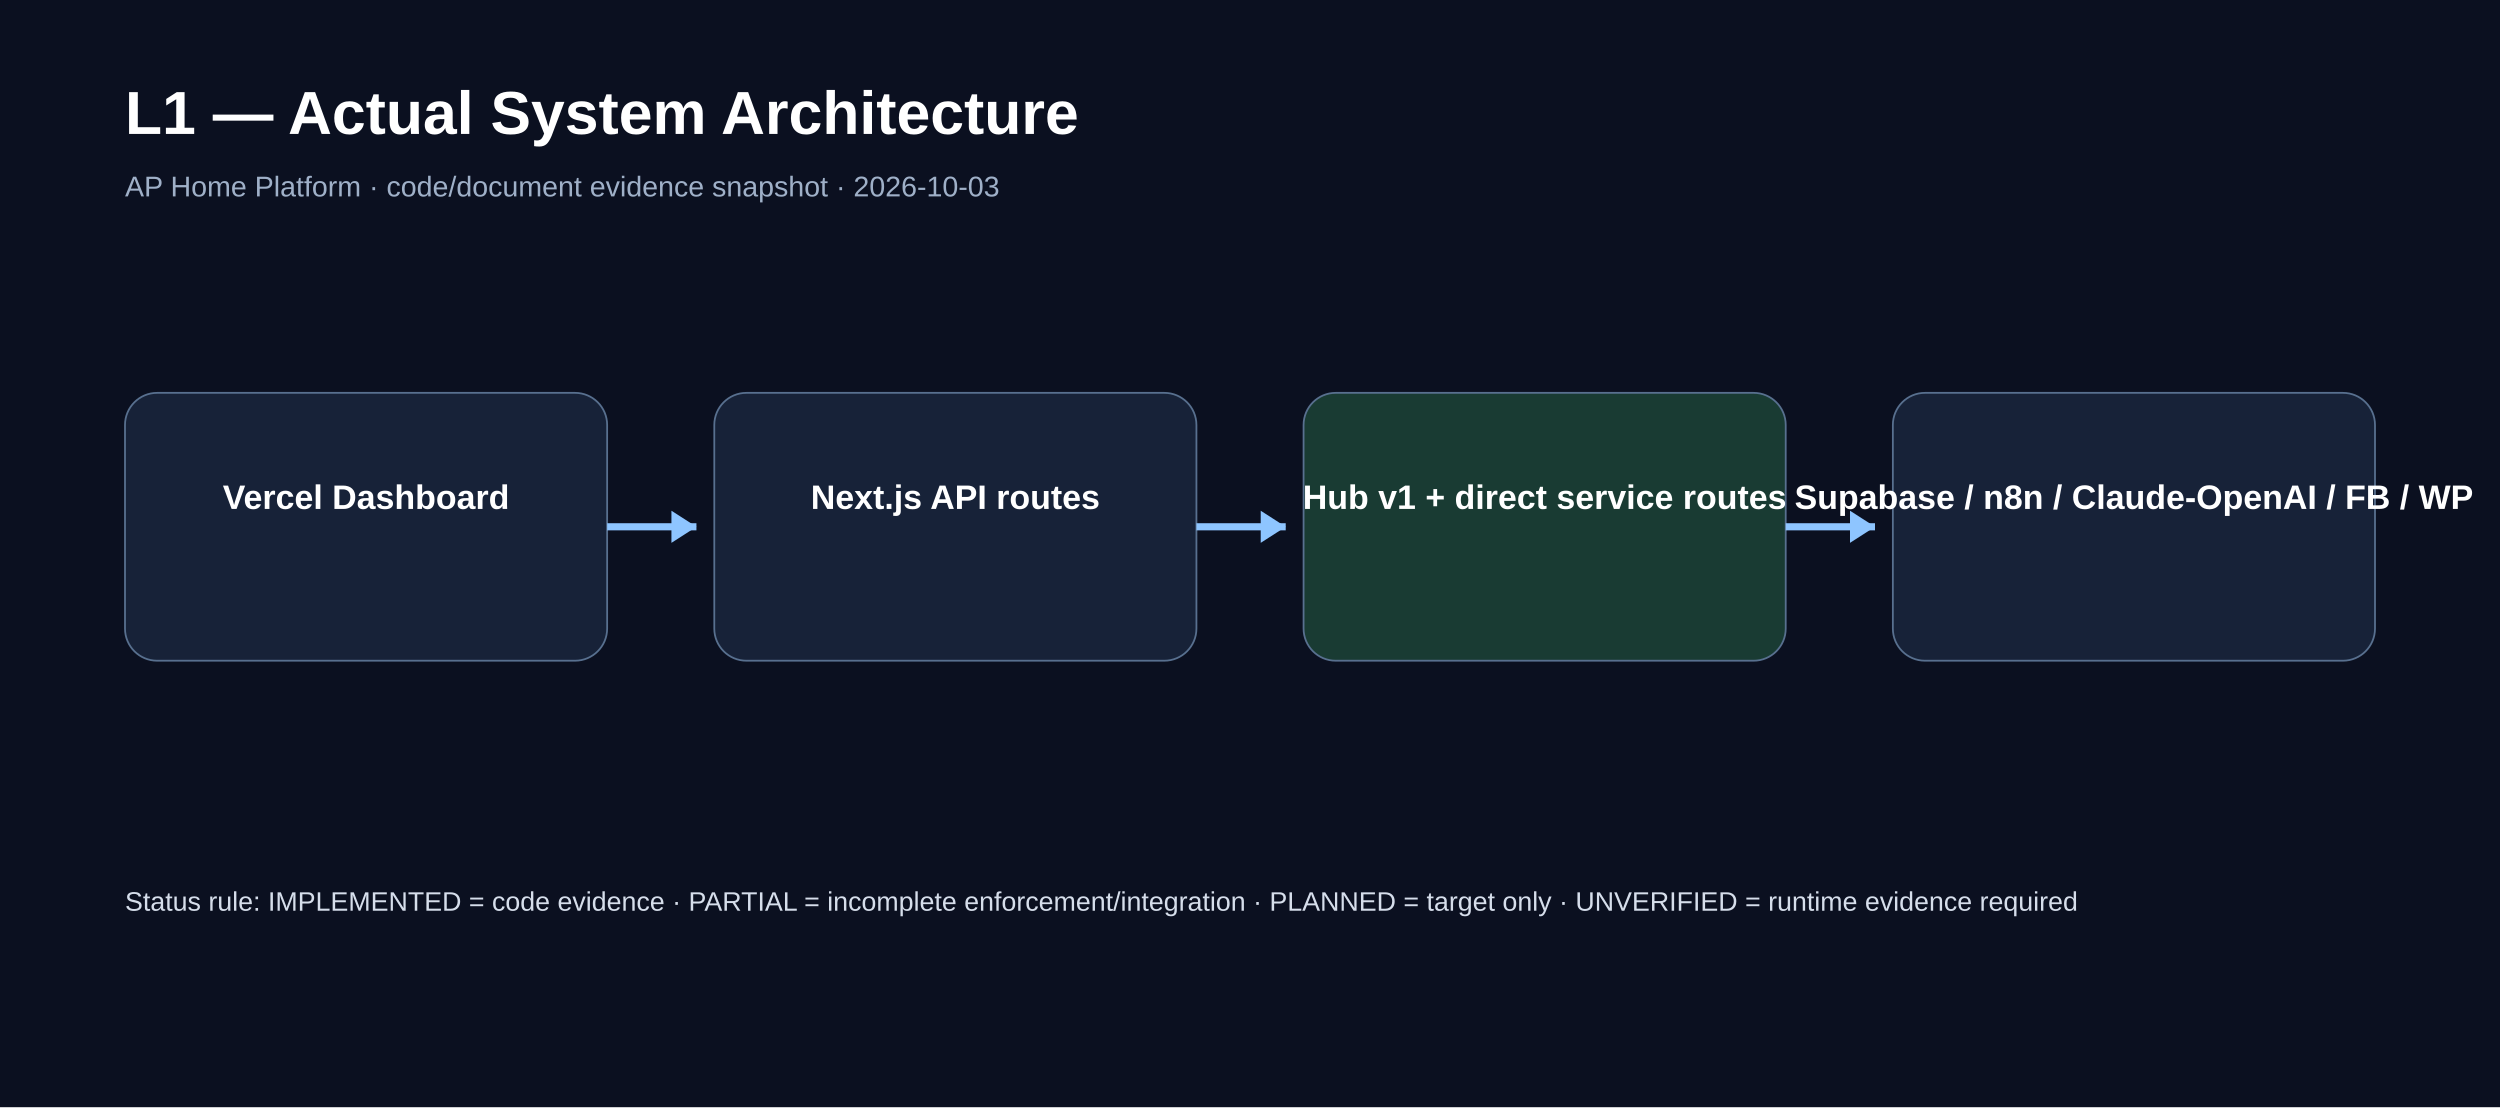
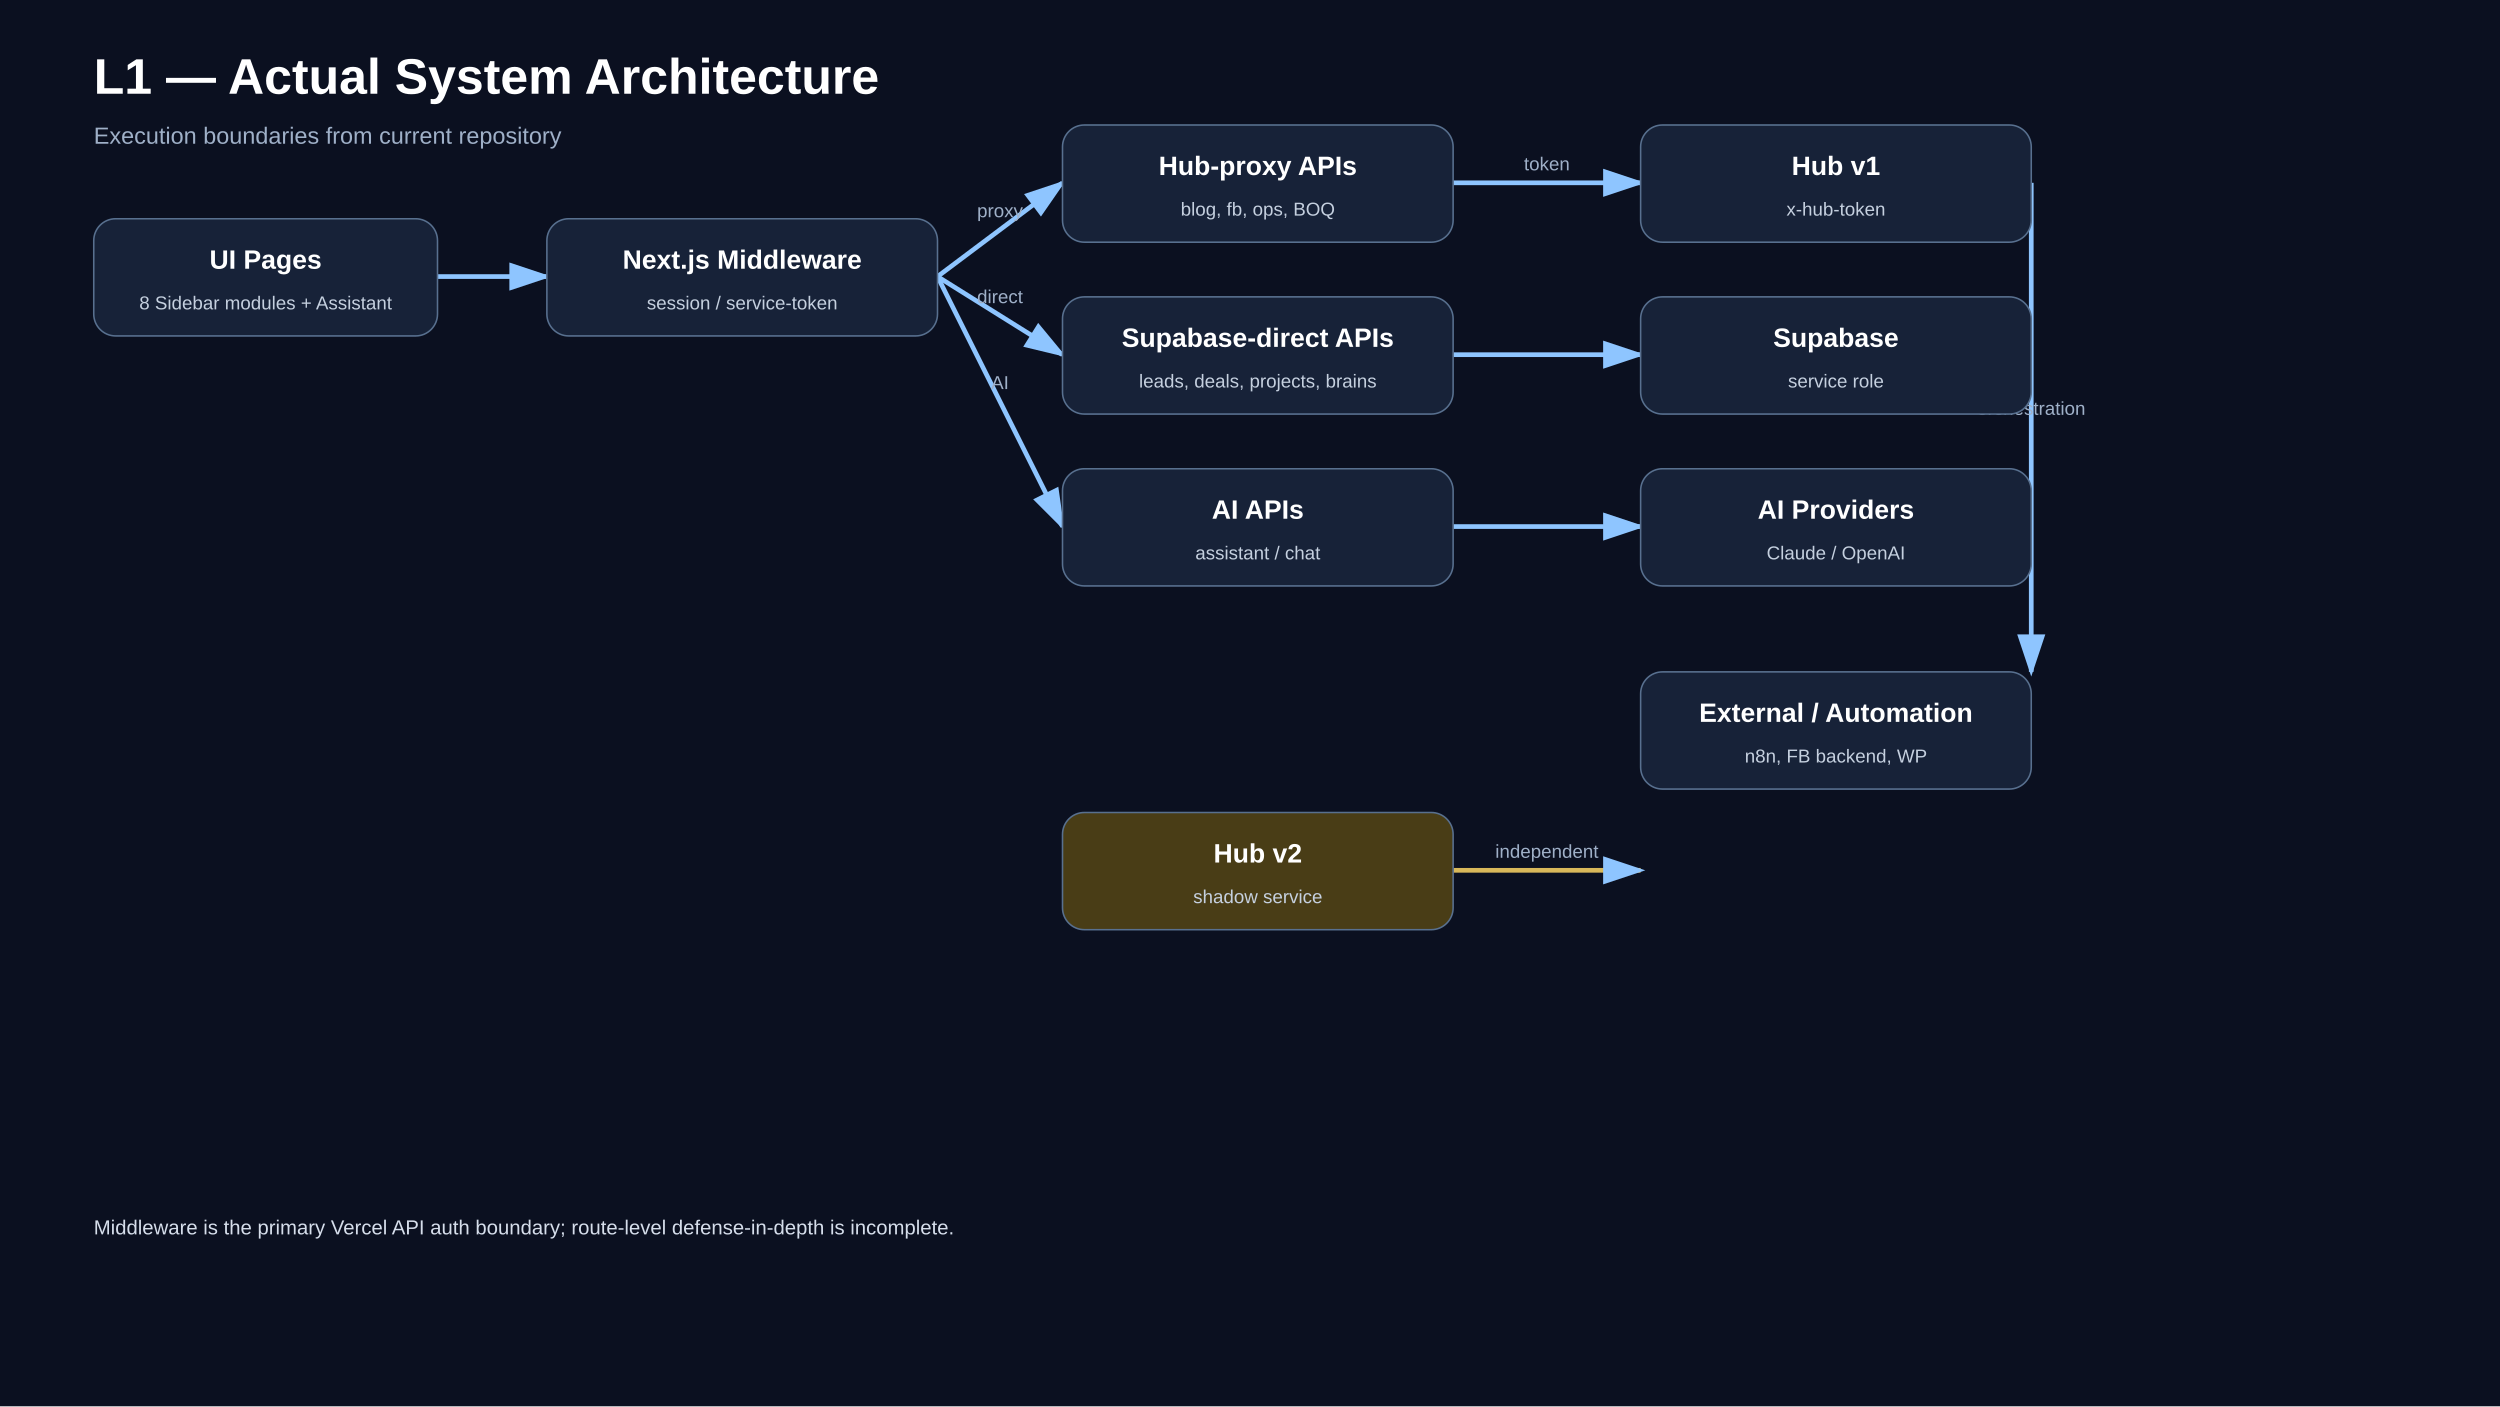
- <svg xmlns="http://www.w3.org/2000/svg" width="1400" height="620" viewBox="0 0 1400 620">
-   <rect width="1400" height="620" fill="#0b1020" />
-   <text x="70" y="75" fill="#fff" font-family="Arial" font-size="34" font-weight="700">L1 — Actual System Architecture</text>
-   <text x="70" y="110" fill="#9fb0c8" font-family="Arial" font-size="16">AP Home Platform · code/document evidence snapshot · 2026-10-03</text>
-   <rect x="70" y="220" width="270" height="150" rx="18" fill="#172238" stroke="#58708f" />
-   <text x="205" y="285" text-anchor="middle" fill="#fff" font-family="Arial" font-size="19" font-weight="700">Vercel Dashboard</text>
-   <path d="M 340 295 L 390 295" stroke="#8ec5ff" stroke-width="4" />
-   <path d="M 390 295 l-14 -9 v18 z" fill="#8ec5ff" />
-   <rect x="400" y="220" width="270" height="150" rx="18" fill="#172238" stroke="#58708f" />
-   <text x="535" y="285" text-anchor="middle" fill="#fff" font-family="Arial" font-size="19" font-weight="700">Next.js API routes</text>
-   <path d="M 670 295 L 720 295" stroke="#8ec5ff" stroke-width="4" />
-   <path d="M 720 295 l-14 -9 v18 z" fill="#8ec5ff" />
-   <rect x="730" y="220" width="270" height="150" rx="18" fill="#193b33" stroke="#58708f" />
-   <text x="865" y="285" text-anchor="middle" fill="#fff" font-family="Arial" font-size="19" font-weight="700">Hub v1 + direct service routes</text>
-   <path d="M 1000 295 L 1050 295" stroke="#8ec5ff" stroke-width="4" />
-   <path d="M 1050 295 l-14 -9 v18 z" fill="#8ec5ff" />
-   <rect x="1060" y="220" width="270" height="150" rx="18" fill="#172238" stroke="#58708f" />
-   <text x="1195" y="285" text-anchor="middle" fill="#fff" font-family="Arial" font-size="19" font-weight="700">Supabase / n8n / Claude-OpenAI / FB / WP</text>
-   <text x="70" y="510" fill="#d6deeb" font-family="Arial" font-size="15">Status rule: IMPLEMENTED = code evidence · PARTIAL = incomplete enforcement/integration · PLANNED = target only · UNVERIFIED = runtime evidence required</text>
+ <svg xmlns="http://www.w3.org/2000/svg" width="1600" height="900" viewBox="0 0 1600 900">
+   <defs>
+     <marker id="a" markerWidth="10" markerHeight="10" refX="8" refY="3" orient="auto">
+       <path d="M0,0 L0,6 L9,3 z" fill="#8ec5ff" />
+     </marker>
+   </defs>
+   <rect width="1600" height="900" fill="#0b1020" />
+   <text x="60" y="60" fill="#fff" font-family="Arial" font-size="32" font-weight="700">L1 — Actual System Architecture</text>
+   <text x="60" y="92" fill="#9fb0c8" font-family="Arial" font-size="15">Execution boundaries from current repository</text>
+   <path d="M280 177 L350 177" stroke="#8ec5ff" stroke-width="3" fill="none" marker-end="url(#a)" />
+   <text x="315" y="169" text-anchor="middle" fill="#9fb0c8" font-family="Arial" font-size="12" />
+   <path d="M600 177 L680 117" stroke="#8ec5ff" stroke-width="3" fill="none" marker-end="url(#a)" />
+   <text x="640" y="139" text-anchor="middle" fill="#9fb0c8" font-family="Arial" font-size="12">proxy</text>
+   <path d="M600 177 L680 227" stroke="#8ec5ff" stroke-width="3" fill="none" marker-end="url(#a)" />
+   <text x="640" y="194" text-anchor="middle" fill="#9fb0c8" font-family="Arial" font-size="12">direct</text>
+   <path d="M600 177 L680 337" stroke="#8ec5ff" stroke-width="3" fill="none" marker-end="url(#a)" />
+   <text x="640" y="249" text-anchor="middle" fill="#9fb0c8" font-family="Arial" font-size="12">AI</text>
+   <path d="M930 117 L1050 117" stroke="#8ec5ff" stroke-width="3" fill="none" marker-end="url(#a)" />
+   <text x="990" y="109" text-anchor="middle" fill="#9fb0c8" font-family="Arial" font-size="12">token</text>
+   <path d="M930 227 L1050 227" stroke="#8ec5ff" stroke-width="3" fill="none" marker-end="url(#a)" />
+   <text x="990" y="219" text-anchor="middle" fill="#9fb0c8" font-family="Arial" font-size="12" />
+   <path d="M930 337 L1050 337" stroke="#8ec5ff" stroke-width="3" fill="none" marker-end="url(#a)" />
+   <text x="990" y="329" text-anchor="middle" fill="#9fb0c8" font-family="Arial" font-size="12" />
+   <path d="M1300 117 L1300 430" stroke="#8ec5ff" stroke-width="3" fill="none" marker-end="url(#a)" />
+   <text x="1300" y="265.5" text-anchor="middle" fill="#9fb0c8" font-family="Arial" font-size="12">orchestration</text>
+   <path d="M930 557 L1050 557" stroke="#d8b85a" stroke-width="3" fill="none" marker-end="url(#a)" />
+   <text x="990" y="549" text-anchor="middle" fill="#9fb0c8" font-family="Arial" font-size="12">independent</text>
+   <rect x="60" y="140" width="220" height="75" rx="14" fill="#172238" stroke="#58708f" />
+   <text x="170" y="172" text-anchor="middle" fill="#fff" font-family="Arial" font-size="17" font-weight="700">UI Pages</text>
+   <text x="170" y="198" text-anchor="middle" fill="#c5d0df" font-family="Arial" font-size="12">8 Sidebar modules + Assistant</text>
+   <rect x="350" y="140" width="250" height="75" rx="14" fill="#172238" stroke="#58708f" />
+   <text x="475" y="172" text-anchor="middle" fill="#fff" font-family="Arial" font-size="17" font-weight="700">Next.js Middleware</text>
+   <text x="475" y="198" text-anchor="middle" fill="#c5d0df" font-family="Arial" font-size="12">session / service-token</text>
+   <rect x="680" y="80" width="250" height="75" rx="14" fill="#172238" stroke="#58708f" />
+   <text x="805" y="112" text-anchor="middle" fill="#fff" font-family="Arial" font-size="17" font-weight="700">Hub-proxy APIs</text>
+   <text x="805" y="138" text-anchor="middle" fill="#c5d0df" font-family="Arial" font-size="12">blog, fb, ops, BOQ</text>
+   <rect x="680" y="190" width="250" height="75" rx="14" fill="#172238" stroke="#58708f" />
+   <text x="805" y="222" text-anchor="middle" fill="#fff" font-family="Arial" font-size="17" font-weight="700">Supabase-direct APIs</text>
+   <text x="805" y="248" text-anchor="middle" fill="#c5d0df" font-family="Arial" font-size="12">leads, deals, projects, brains</text>
+   <rect x="680" y="300" width="250" height="75" rx="14" fill="#172238" stroke="#58708f" />
+   <text x="805" y="332" text-anchor="middle" fill="#fff" font-family="Arial" font-size="17" font-weight="700">AI APIs</text>
+   <text x="805" y="358" text-anchor="middle" fill="#c5d0df" font-family="Arial" font-size="12">assistant / chat</text>
+   <rect x="1050" y="80" width="250" height="75" rx="14" fill="#172238" stroke="#58708f" />
+   <text x="1175" y="112" text-anchor="middle" fill="#fff" font-family="Arial" font-size="17" font-weight="700">Hub v1</text>
+   <text x="1175" y="138" text-anchor="middle" fill="#c5d0df" font-family="Arial" font-size="12">x-hub-token</text>
+   <rect x="1050" y="190" width="250" height="75" rx="14" fill="#172238" stroke="#58708f" />
+   <text x="1175" y="222" text-anchor="middle" fill="#fff" font-family="Arial" font-size="17" font-weight="700">Supabase</text>
+   <text x="1175" y="248" text-anchor="middle" fill="#c5d0df" font-family="Arial" font-size="12">service role</text>
+   <rect x="1050" y="300" width="250" height="75" rx="14" fill="#172238" stroke="#58708f" />
+   <text x="1175" y="332" text-anchor="middle" fill="#fff" font-family="Arial" font-size="17" font-weight="700">AI Providers</text>
+   <text x="1175" y="358" text-anchor="middle" fill="#c5d0df" font-family="Arial" font-size="12">Claude / OpenAI</text>
+   <rect x="1050" y="430" width="250" height="75" rx="14" fill="#172238" stroke="#58708f" />
+   <text x="1175" y="462" text-anchor="middle" fill="#fff" font-family="Arial" font-size="17" font-weight="700">External / Automation</text>
+   <text x="1175" y="488" text-anchor="middle" fill="#c5d0df" font-family="Arial" font-size="12">n8n, FB backend, WP</text>
+   <rect x="680" y="520" width="250" height="75" rx="14" fill="#493d16" stroke="#58708f" />
+   <text x="805" y="552" text-anchor="middle" fill="#fff" font-family="Arial" font-size="17" font-weight="700">Hub v2</text>
+   <text x="805" y="578" text-anchor="middle" fill="#c5d0df" font-family="Arial" font-size="12">shadow service</text>
+   <text x="60" y="790" fill="#d6deeb" font-family="Arial" font-size="13">Middleware is the primary Vercel API auth boundary; route-level defense-in-depth is incomplete.</text>
</svg>
